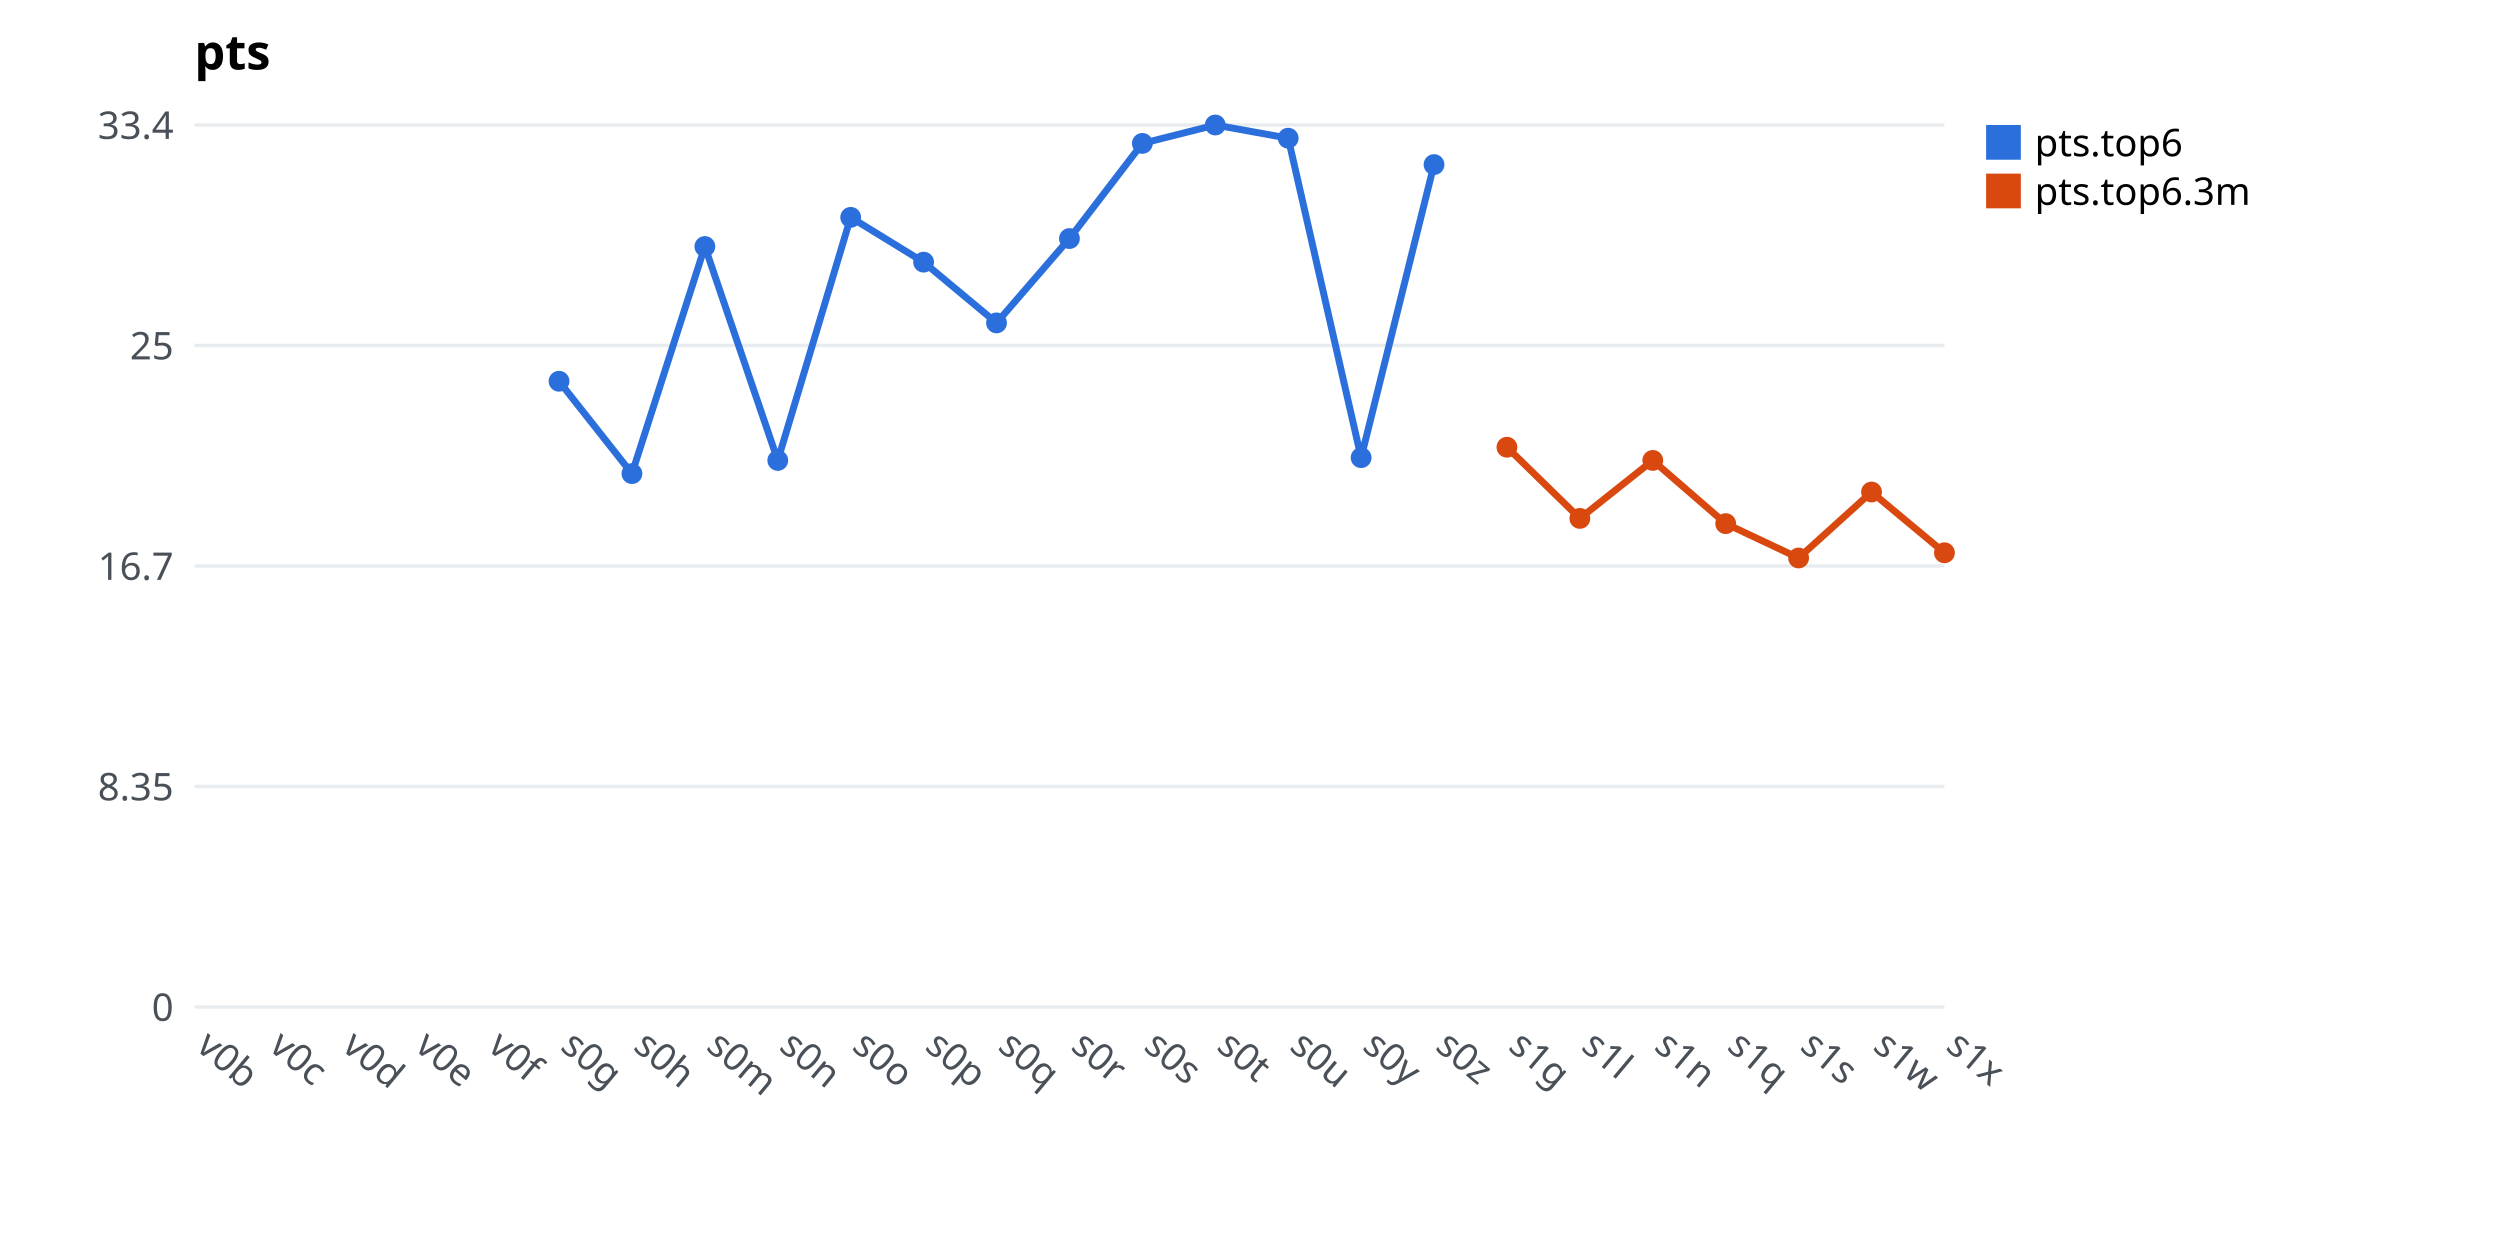
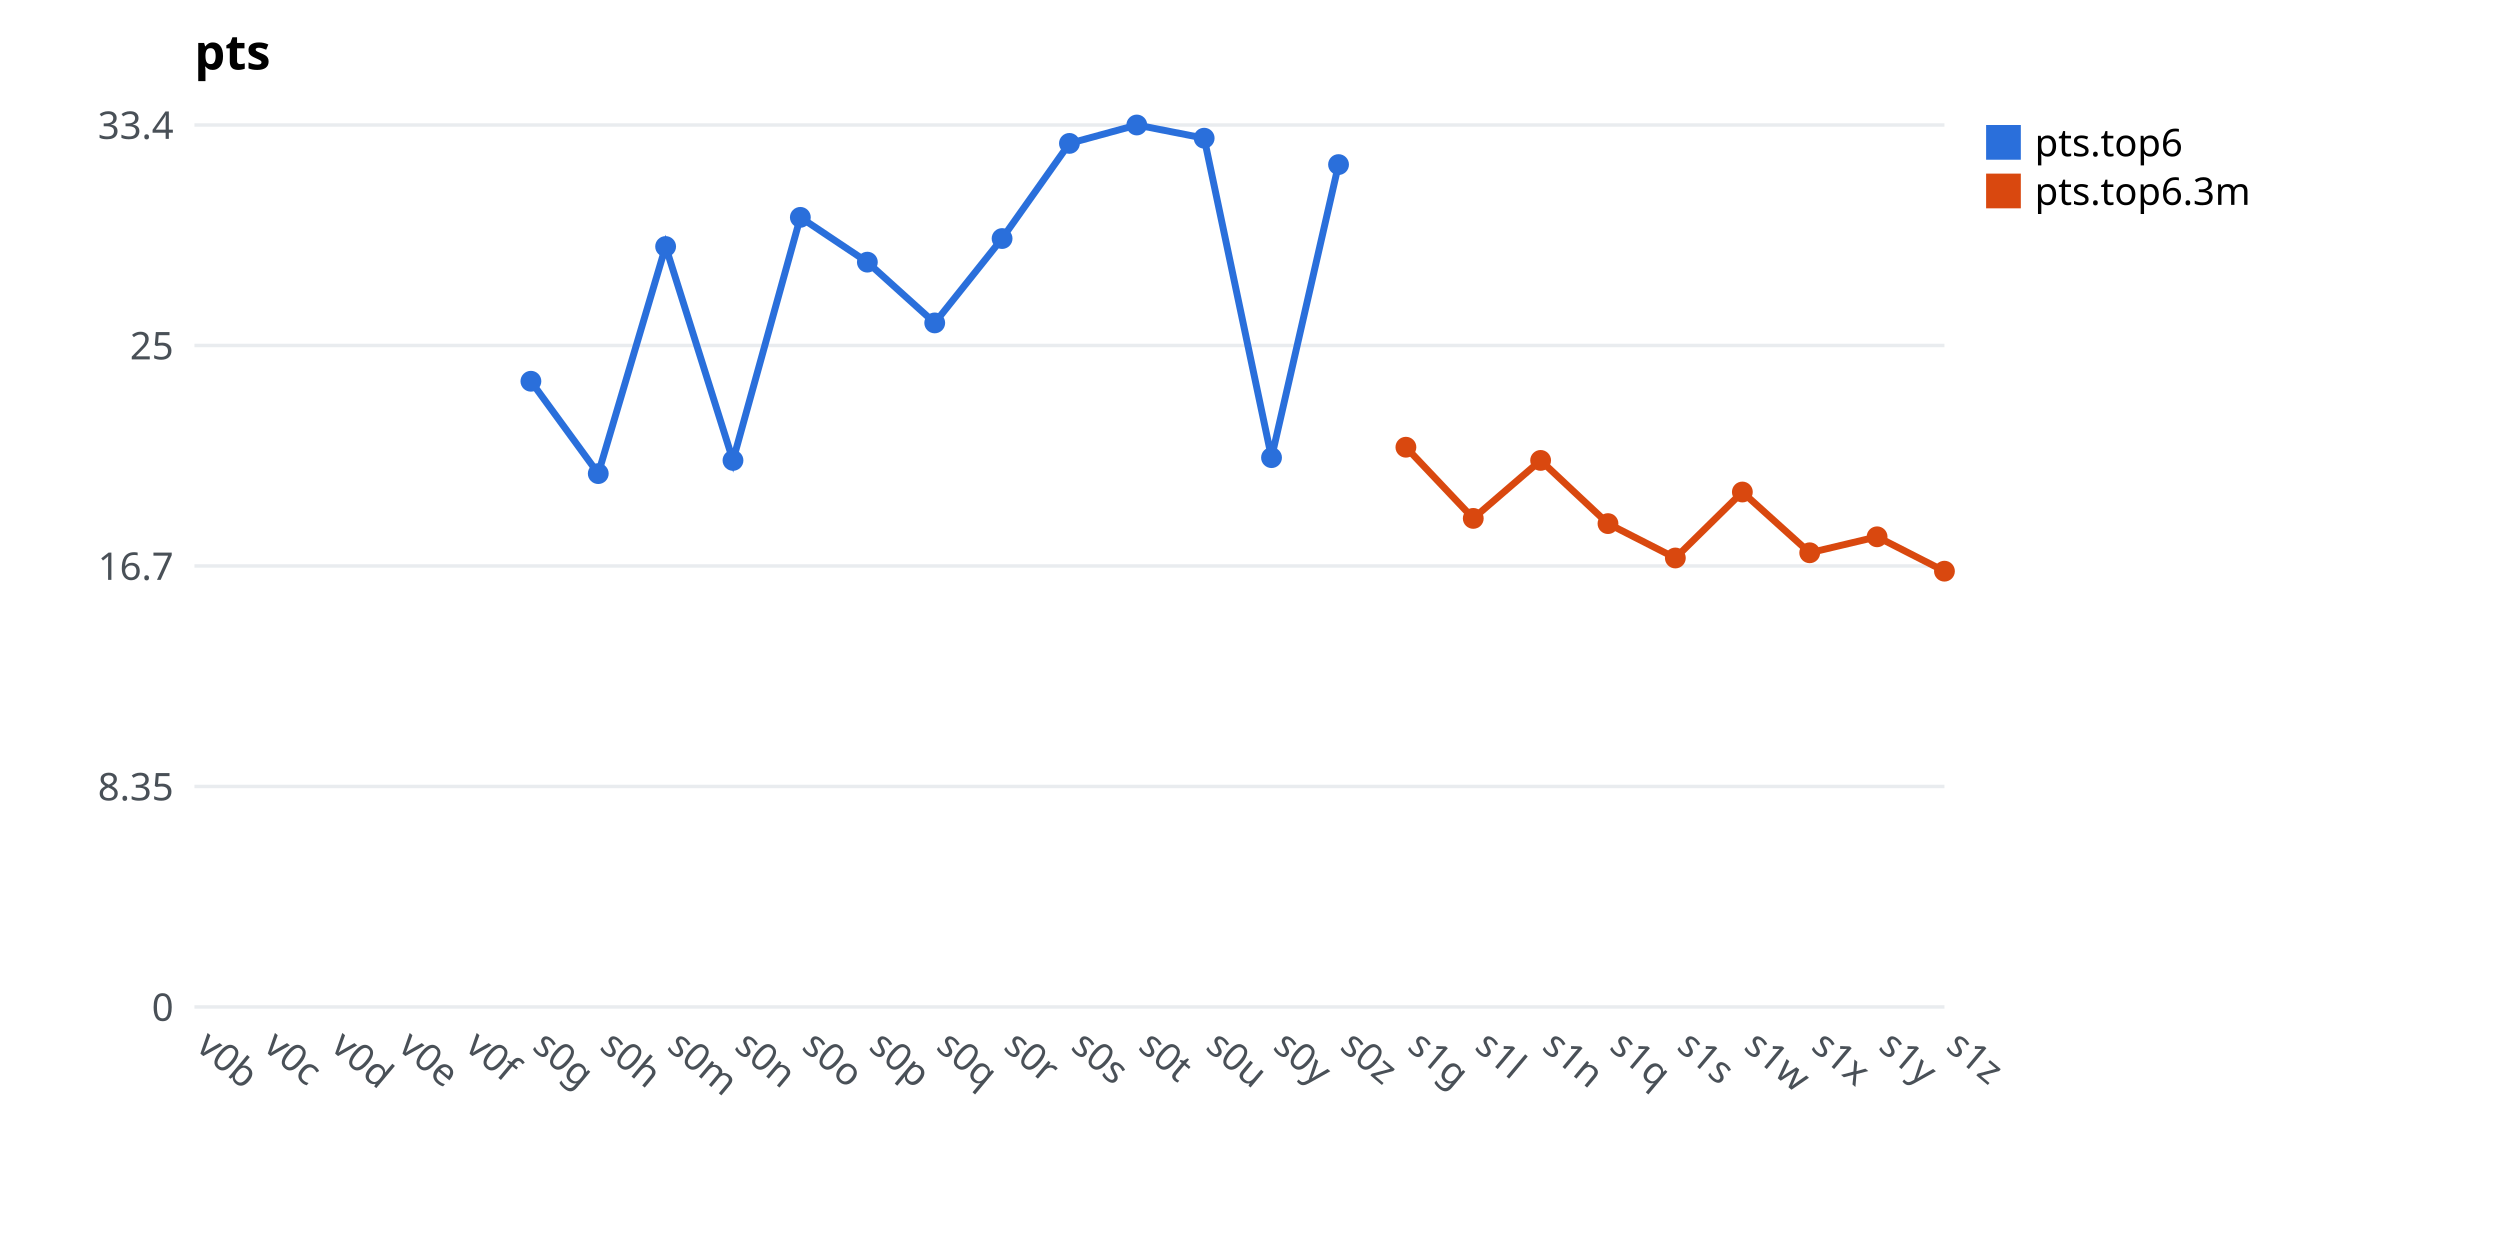
<svg xmlns="http://www.w3.org/2000/svg" width="720" height="360" font-family="sans-serif" font-size="11">
  <rect width="720" height="360" fill="white" />
  <text x="56" y="20" font-size="14" font-weight="bold">pts</text>
  <line x1="56" x2="560" y1="290.0" y2="290.0" stroke="#e9ecef" />
  <text x="50" y="294.0" text-anchor="end" fill="#495057">0</text>
  <line x1="56" x2="560" y1="226.5" y2="226.5" stroke="#e9ecef" />
  <text x="50" y="230.5" text-anchor="end" fill="#495057">8.35</text>
  <line x1="56" x2="560" y1="163.0" y2="163.0" stroke="#e9ecef" />
  <text x="50" y="167.0" text-anchor="end" fill="#495057">16.7</text>
  <line x1="56" x2="560" y1="99.5" y2="99.5" stroke="#e9ecef" />
  <text x="50" y="103.5" text-anchor="end" fill="#495057">25</text>
  <line x1="56" x2="560" y1="36.0" y2="36.0" stroke="#e9ecef" />
  <text x="50" y="40.0" text-anchor="end" fill="#495057">33.4</text>
  <text transform="translate(56.0,302) rotate(40)" fill="#495057">v0b</text>
-   <text transform="translate(77.0,302) rotate(40)" fill="#495057">v0c</text>
-   <text transform="translate(98.0,302) rotate(40)" fill="#495057">v0d</text>
-   <text transform="translate(119.0,302) rotate(40)" fill="#495057">v0e</text>
-   <text transform="translate(140.0,302) rotate(40)" fill="#495057">v0f</text>
-   <text transform="translate(161.0,302) rotate(40)" fill="#495057">s0g</text>
-   <text transform="translate(182.0,302) rotate(40)" fill="#495057">s0h</text>
-   <text transform="translate(203.0,302) rotate(40)" fill="#495057">s0m</text>
-   <text transform="translate(224.0,302) rotate(40)" fill="#495057">s0n</text>
-   <text transform="translate(245.0,302) rotate(40)" fill="#495057">s0o</text>
-   <text transform="translate(266.0,302) rotate(40)" fill="#495057">s0p</text>
-   <text transform="translate(287.0,302) rotate(40)" fill="#495057">s0q</text>
-   <text transform="translate(308.0,302) rotate(40)" fill="#495057">s0r</text>
-   <text transform="translate(329.0,302) rotate(40)" fill="#495057">s0s</text>
-   <text transform="translate(350.0,302) rotate(40)" fill="#495057">s0t</text>
-   <text transform="translate(371.0,302) rotate(40)" fill="#495057">s0u</text>
-   <text transform="translate(392.0,302) rotate(40)" fill="#495057">s0y</text>
-   <text transform="translate(413.0,302) rotate(40)" fill="#495057">s0z</text>
-   <text transform="translate(434.0,302) rotate(40)" fill="#495057">s1g</text>
-   <text transform="translate(455.0,302) rotate(40)" fill="#495057">s1l</text>
-   <text transform="translate(476.0,302) rotate(40)" fill="#495057">s1n</text>
-   <text transform="translate(497.0,302) rotate(40)" fill="#495057">s1q</text>
-   <text transform="translate(518.0,302) rotate(40)" fill="#495057">s1s</text>
-   <text transform="translate(539.0,302) rotate(40)" fill="#495057">s1w</text>
-   <text transform="translate(560.0,302) rotate(40)" fill="#495057">s1x</text>
-   <polyline fill="none" stroke="#2a6fdb" stroke-width="2" points="161.0,109.8 182.0,136.4 203.0,71.0 224.0,132.6 245.0,62.6 266.0,75.5 287.0,93.0 308.0,68.7 329.0,41.3 350.0,36.0 371.0,39.8 392.0,131.8 413.0,47.4" />
-   <circle cx="161.0" cy="109.8" r="3" fill="#2a6fdb" />
-   <circle cx="182.0" cy="136.4" r="3" fill="#2a6fdb" />
-   <circle cx="203.0" cy="71.0" r="3" fill="#2a6fdb" />
-   <circle cx="224.0" cy="132.6" r="3" fill="#2a6fdb" />
-   <circle cx="245.0" cy="62.6" r="3" fill="#2a6fdb" />
-   <circle cx="266.0" cy="75.5" r="3" fill="#2a6fdb" />
-   <circle cx="287.0" cy="93.0" r="3" fill="#2a6fdb" />
-   <circle cx="308.0" cy="68.7" r="3" fill="#2a6fdb" />
-   <circle cx="329.0" cy="41.3" r="3" fill="#2a6fdb" />
-   <circle cx="350.0" cy="36.0" r="3" fill="#2a6fdb" />
-   <circle cx="371.0" cy="39.8" r="3" fill="#2a6fdb" />
-   <circle cx="392.0" cy="131.8" r="3" fill="#2a6fdb" />
-   <circle cx="413.0" cy="47.4" r="3" fill="#2a6fdb" />
+   <text transform="translate(75.4,302) rotate(40)" fill="#495057">v0c</text>
+   <text transform="translate(94.8,302) rotate(40)" fill="#495057">v0d</text>
+   <text transform="translate(114.2,302) rotate(40)" fill="#495057">v0e</text>
+   <text transform="translate(133.5,302) rotate(40)" fill="#495057">v0f</text>
+   <text transform="translate(152.9,302) rotate(40)" fill="#495057">s0g</text>
+   <text transform="translate(172.3,302) rotate(40)" fill="#495057">s0h</text>
+   <text transform="translate(191.7,302) rotate(40)" fill="#495057">s0m</text>
+   <text transform="translate(211.1,302) rotate(40)" fill="#495057">s0n</text>
+   <text transform="translate(230.5,302) rotate(40)" fill="#495057">s0o</text>
+   <text transform="translate(249.8,302) rotate(40)" fill="#495057">s0p</text>
+   <text transform="translate(269.2,302) rotate(40)" fill="#495057">s0q</text>
+   <text transform="translate(288.6,302) rotate(40)" fill="#495057">s0r</text>
+   <text transform="translate(308.0,302) rotate(40)" fill="#495057">s0s</text>
+   <text transform="translate(327.4,302) rotate(40)" fill="#495057">s0t</text>
+   <text transform="translate(346.8,302) rotate(40)" fill="#495057">s0u</text>
+   <text transform="translate(366.2,302) rotate(40)" fill="#495057">s0y</text>
+   <text transform="translate(385.5,302) rotate(40)" fill="#495057">s0z</text>
+   <text transform="translate(404.9,302) rotate(40)" fill="#495057">s1g</text>
+   <text transform="translate(424.3,302) rotate(40)" fill="#495057">s1l</text>
+   <text transform="translate(443.7,302) rotate(40)" fill="#495057">s1n</text>
+   <text transform="translate(463.1,302) rotate(40)" fill="#495057">s1q</text>
+   <text transform="translate(482.5,302) rotate(40)" fill="#495057">s1s</text>
+   <text transform="translate(501.8,302) rotate(40)" fill="#495057">s1w</text>
+   <text transform="translate(521.2,302) rotate(40)" fill="#495057">s1x</text>
+   <text transform="translate(540.6,302) rotate(40)" fill="#495057">s1y</text>
+   <text transform="translate(560.0,302) rotate(40)" fill="#495057">s1z</text>
+   <polyline fill="none" stroke="#2a6fdb" stroke-width="2" points="152.9,109.8 172.3,136.4 191.7,71.0 211.1,132.6 230.5,62.6 249.8,75.5 269.2,93.0 288.6,68.7 308.0,41.3 327.4,36.0 346.8,39.8 366.2,131.8 385.5,47.4" />
+   <circle cx="152.9" cy="109.8" r="3" fill="#2a6fdb" />
+   <circle cx="172.3" cy="136.4" r="3" fill="#2a6fdb" />
+   <circle cx="191.7" cy="71.0" r="3" fill="#2a6fdb" />
+   <circle cx="211.1" cy="132.6" r="3" fill="#2a6fdb" />
+   <circle cx="230.5" cy="62.6" r="3" fill="#2a6fdb" />
+   <circle cx="249.8" cy="75.5" r="3" fill="#2a6fdb" />
+   <circle cx="269.2" cy="93.0" r="3" fill="#2a6fdb" />
+   <circle cx="288.6" cy="68.7" r="3" fill="#2a6fdb" />
+   <circle cx="308.0" cy="41.3" r="3" fill="#2a6fdb" />
+   <circle cx="327.4" cy="36.0" r="3" fill="#2a6fdb" />
+   <circle cx="346.8" cy="39.8" r="3" fill="#2a6fdb" />
+   <circle cx="366.2" cy="131.8" r="3" fill="#2a6fdb" />
+   <circle cx="385.5" cy="47.4" r="3" fill="#2a6fdb" />
  <rect x="572" y="36" width="10" height="10" fill="#2a6fdb" />
  <text x="586" y="45">pts.top6</text>
-   <polyline fill="none" stroke="#d9480f" stroke-width="2" points="434.0,128.8 455.0,149.3 476.0,132.6 497.0,150.8 518.0,160.7 539.0,141.7 560.0,159.2" />
-   <circle cx="434.0" cy="128.8" r="3" fill="#d9480f" />
-   <circle cx="455.0" cy="149.3" r="3" fill="#d9480f" />
-   <circle cx="476.0" cy="132.6" r="3" fill="#d9480f" />
-   <circle cx="497.0" cy="150.8" r="3" fill="#d9480f" />
-   <circle cx="518.0" cy="160.7" r="3" fill="#d9480f" />
-   <circle cx="539.0" cy="141.7" r="3" fill="#d9480f" />
-   <circle cx="560.0" cy="159.2" r="3" fill="#d9480f" />
+   <polyline fill="none" stroke="#d9480f" stroke-width="2" points="404.9,128.8 424.3,149.3 443.7,132.6 463.1,150.8 482.5,160.7 501.8,141.7 521.2,159.2 540.6,154.6 560.0,164.5" />
+   <circle cx="404.9" cy="128.8" r="3" fill="#d9480f" />
+   <circle cx="424.3" cy="149.3" r="3" fill="#d9480f" />
+   <circle cx="443.7" cy="132.6" r="3" fill="#d9480f" />
+   <circle cx="463.1" cy="150.8" r="3" fill="#d9480f" />
+   <circle cx="482.5" cy="160.7" r="3" fill="#d9480f" />
+   <circle cx="501.8" cy="141.7" r="3" fill="#d9480f" />
+   <circle cx="521.2" cy="159.2" r="3" fill="#d9480f" />
+   <circle cx="540.6" cy="154.6" r="3" fill="#d9480f" />
+   <circle cx="560.0" cy="164.5" r="3" fill="#d9480f" />
  <rect x="572" y="50" width="10" height="10" fill="#d9480f" />
  <text x="586" y="59">pts.top6.3m</text>
</svg>
